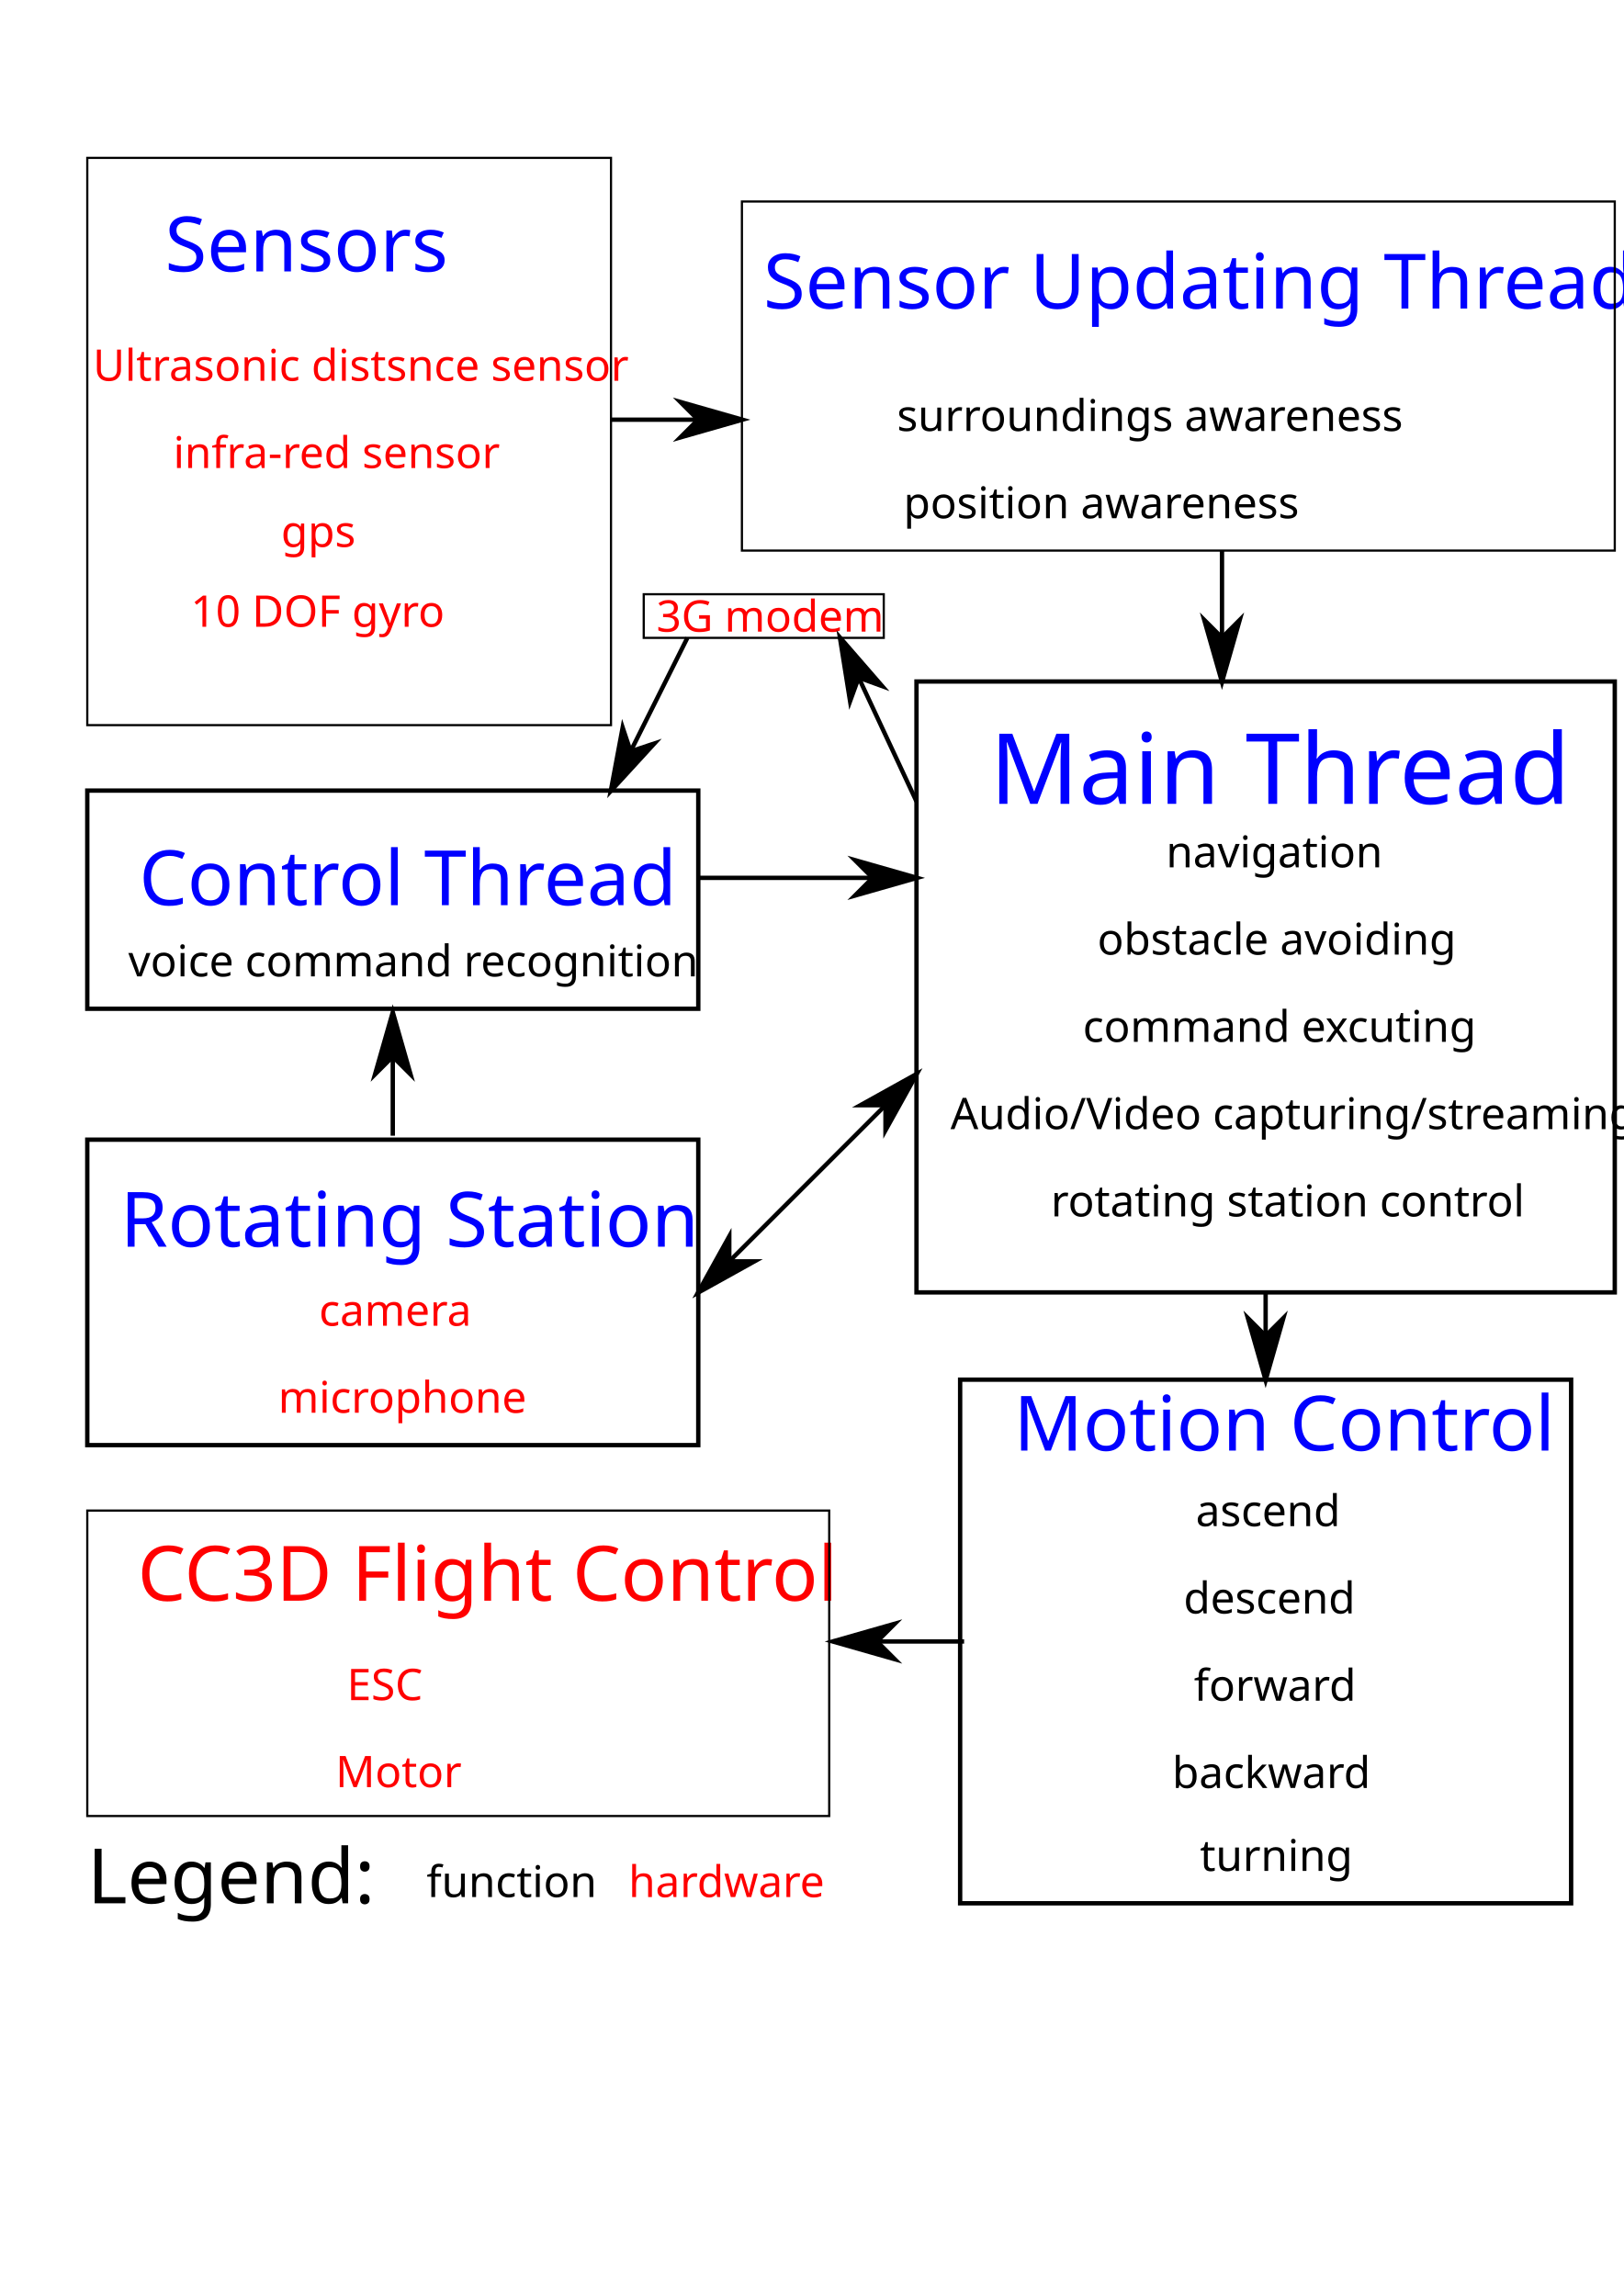
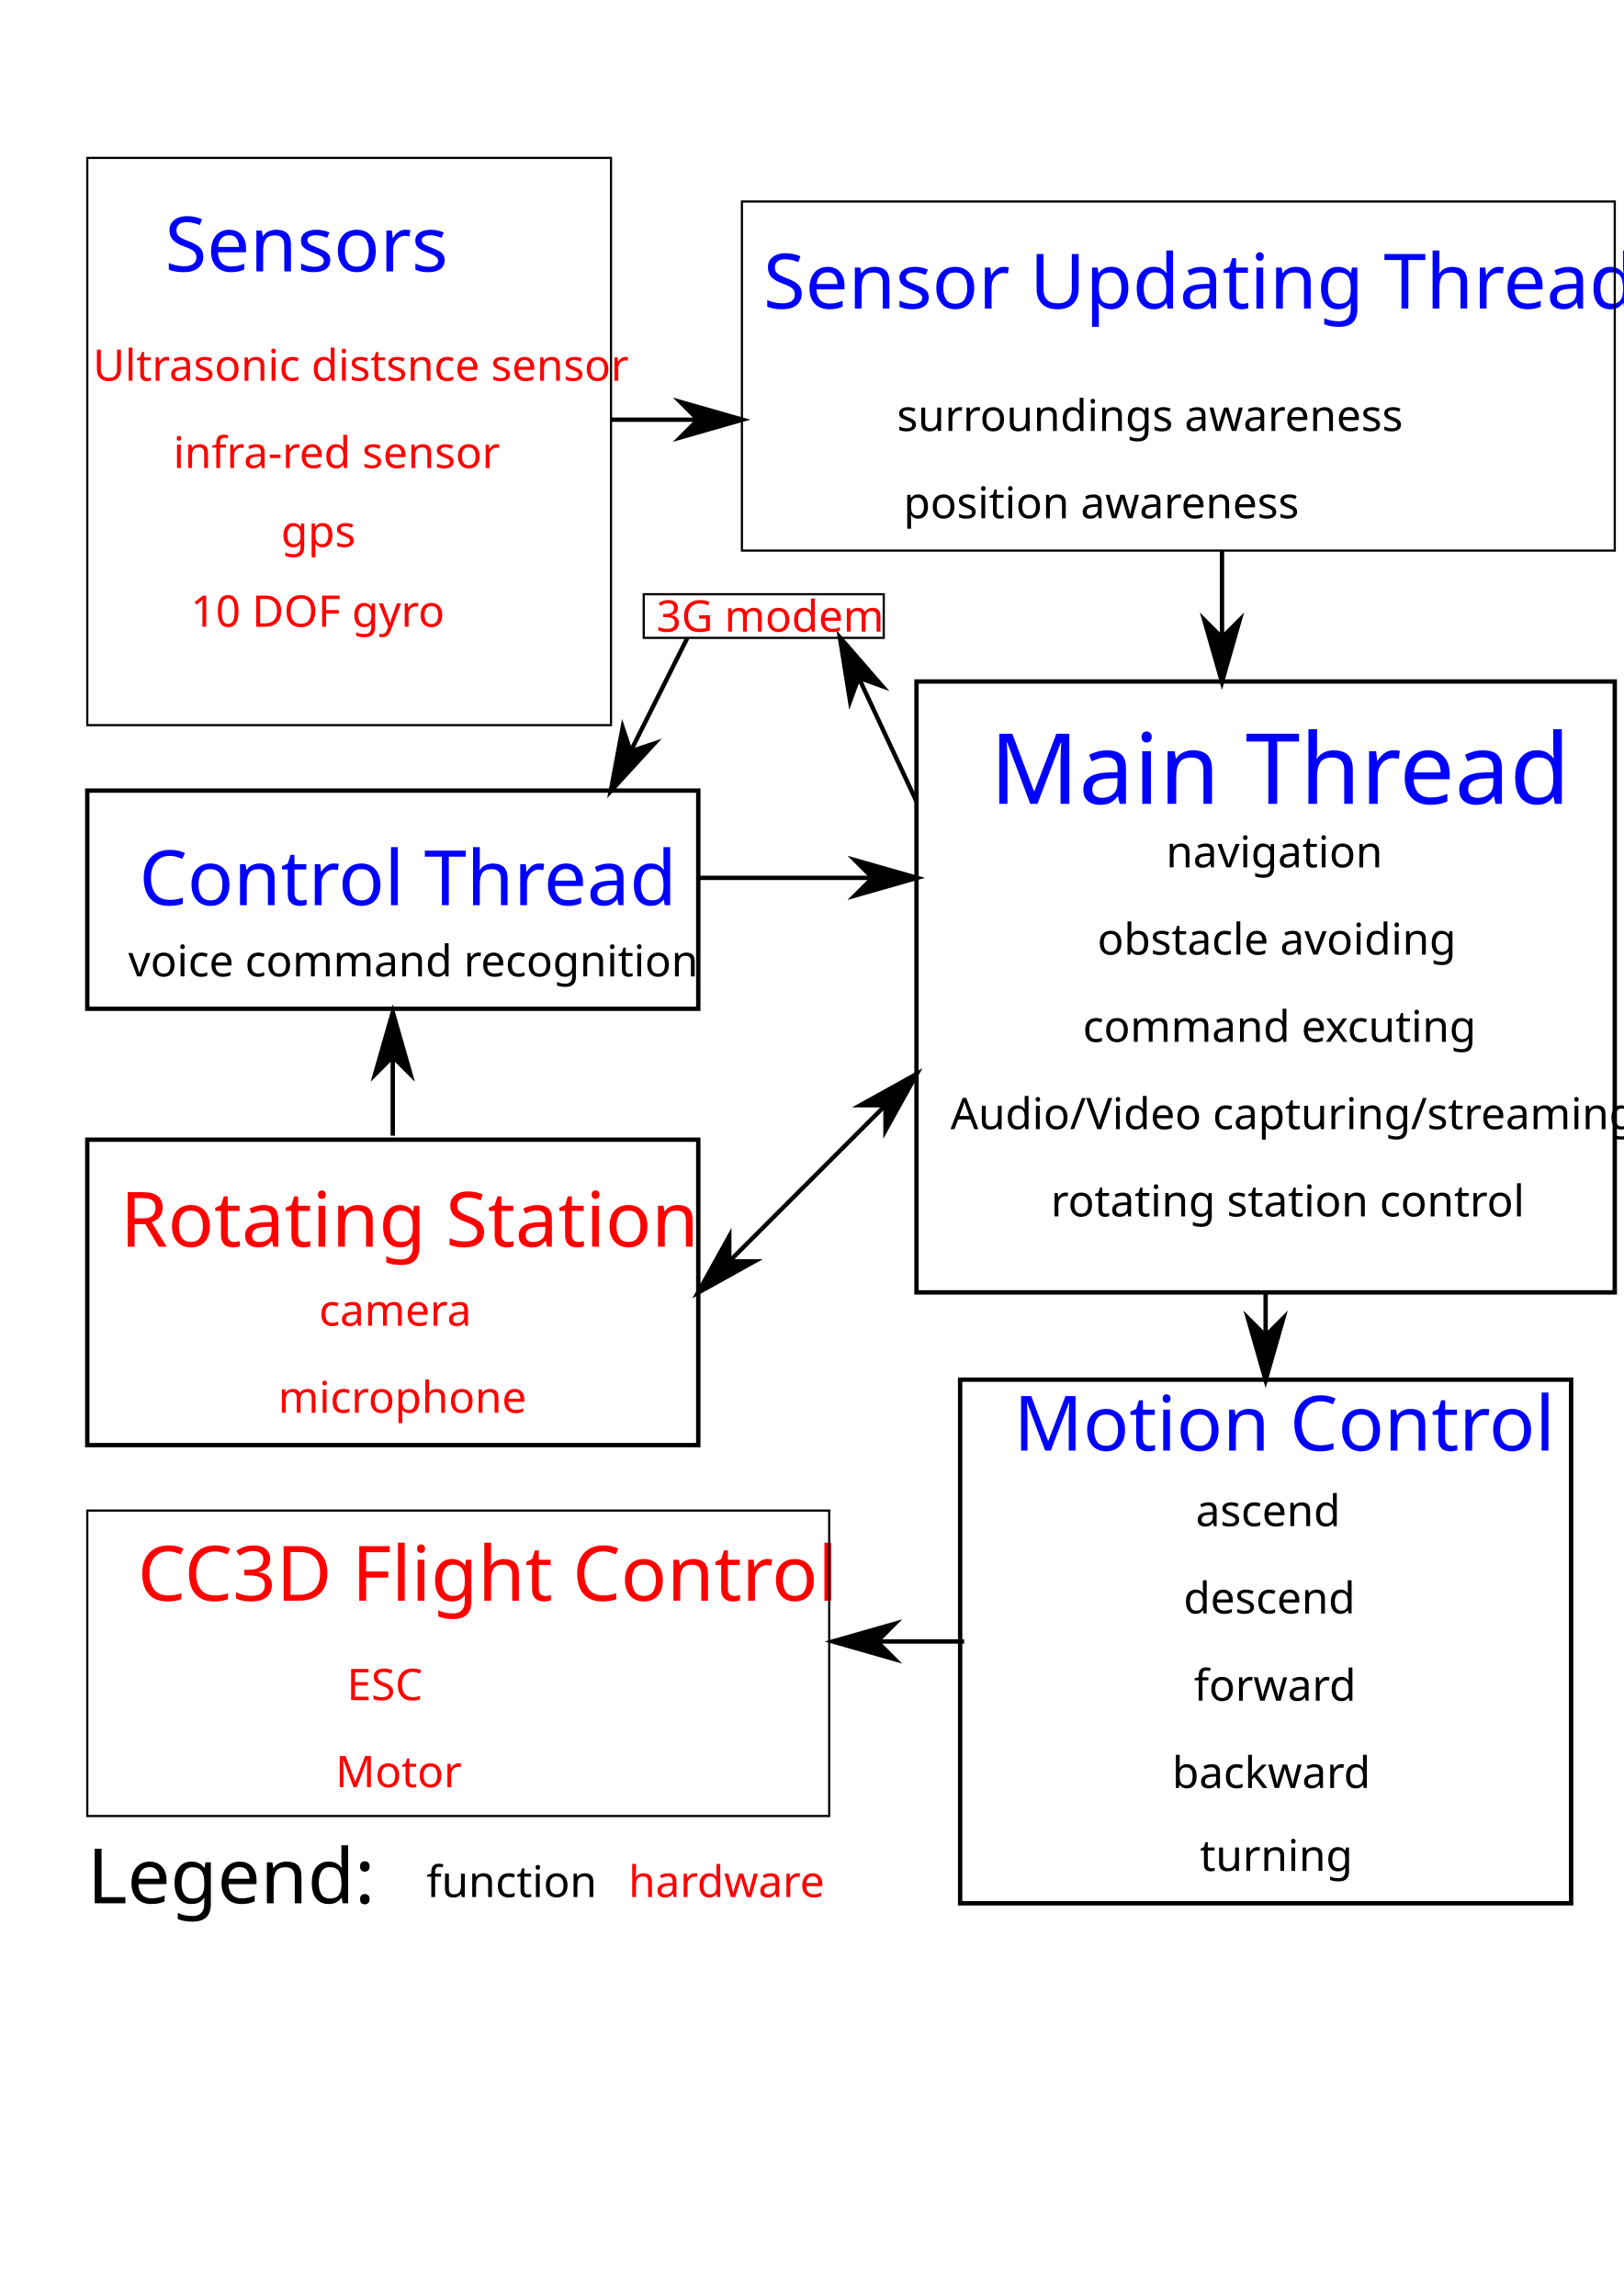
<svg xmlns="http://www.w3.org/2000/svg" width="210mm" height="297mm" viewBox="0 0 744.094 1052.362" id="svg2" version="1.1">
  <defs id="defs4">
    <marker style="overflow:visible;" id="marker6075" refX="0.0" refY="0.0" orient="auto">
      <path transform="scale(0.8) rotate(180) translate(12.5,0)" style="fill-rule:evenodd;stroke:#000000;stroke-width:1pt;stroke-opacity:1;fill:#000000;fill-opacity:1" d="M 0.0,0.0 L 5.0,-5.0 L -12.5,0.0 L 5.0,5.0 L 0.0,0.0 z " id="path6077" />
    </marker>
    <marker orient="auto" refY="0.0" refX="0.0" id="marker5852" style="overflow:visible;">
      <path id="path5854" d="M 0.0,0.0 L 5.0,-5.0 L -12.5,0.0 L 5.0,5.0 L 0.0,0.0 z " style="fill-rule:evenodd;stroke:#000000;stroke-width:1pt;stroke-opacity:1;fill:#000000;fill-opacity:1" transform="scale(0.8) rotate(180) translate(12.5,0)" />
    </marker>
    <marker orient="auto" refY="0.0" refX="0.0" id="marker5232" style="overflow:visible;">
      <path id="path5234" d="M 0.0,0.0 L 5.0,-5.0 L -12.5,0.0 L 5.0,5.0 L 0.0,0.0 z " style="fill-rule:evenodd;stroke:#000000;stroke-width:1pt;stroke-opacity:1;fill:#000000;fill-opacity:1" transform="scale(0.8) rotate(180) translate(12.5,0)" />
    </marker>
    <marker style="overflow:visible;" id="marker5148" refX="0.0" refY="0.0" orient="auto">
      <path transform="scale(0.8) rotate(180) translate(12.5,0)" style="fill-rule:evenodd;stroke:#000000;stroke-width:1pt;stroke-opacity:1;fill:#000000;fill-opacity:1" d="M 0.0,0.0 L 5.0,-5.0 L -12.5,0.0 L 5.0,5.0 L 0.0,0.0 z " id="path5150" />
    </marker>
    <marker orient="auto" refY="0.0" refX="0.0" id="Arrow1Lstart" style="overflow:visible">
      <path id="path4279" d="M 0.0,0.0 L 5.0,-5.0 L -12.5,0.0 L 5.0,5.0 L 0.0,0.0 z " style="fill-rule:evenodd;stroke:#000000;stroke-width:1pt;stroke-opacity:1;fill:#000000;fill-opacity:1" transform="scale(0.8) translate(12.5,0)" />
    </marker>
    <marker orient="auto" refY="0.0" refX="0.0" id="marker5002" style="overflow:visible;">
      <path id="path5004" d="M 0.0,0.0 L 5.0,-5.0 L -12.5,0.0 L 5.0,5.0 L 0.0,0.0 z " style="fill-rule:evenodd;stroke:#000000;stroke-width:1pt;stroke-opacity:1;fill:#000000;fill-opacity:1" transform="scale(0.8) rotate(180) translate(12.5,0)" />
    </marker>
    <marker style="overflow:visible;" id="marker4942" refX="0.0" refY="0.0" orient="auto">
      <path transform="scale(0.8) rotate(180) translate(12.5,0)" style="fill-rule:evenodd;stroke:#000000;stroke-width:1pt;stroke-opacity:1;fill:#000000;fill-opacity:1" d="M 0.0,0.0 L 5.0,-5.0 L -12.5,0.0 L 5.0,5.0 L 0.0,0.0 z " id="path4944" />
    </marker>
    <marker orient="auto" refY="0.0" refX="0.0" id="marker4882" style="overflow:visible;">
      <path id="path4884" d="M 0.0,0.0 L 5.0,-5.0 L -12.5,0.0 L 5.0,5.0 L 0.0,0.0 z " style="fill-rule:evenodd;stroke:#000000;stroke-width:1pt;stroke-opacity:1;fill:#000000;fill-opacity:1" transform="scale(0.8) rotate(180) translate(12.5,0)" />
    </marker>
    <marker style="overflow:visible;" id="marker4828" refX="0.0" refY="0.0" orient="auto">
      <path transform="scale(0.8) rotate(180) translate(12.5,0)" style="fill-rule:evenodd;stroke:#000000;stroke-width:1pt;stroke-opacity:1;fill:#000000;fill-opacity:1" d="M 0.0,0.0 L 5.0,-5.0 L -12.5,0.0 L 5.0,5.0 L 0.0,0.0 z " id="path4830" />
    </marker>
    <marker style="overflow:visible;" id="marker4619" refX="0.0" refY="0.0" orient="auto">
      <path transform="scale(0.8) rotate(180) translate(12.5,0)" style="fill-rule:evenodd;stroke:#000000;stroke-width:1pt;stroke-opacity:1;fill:#000000;fill-opacity:1" d="M 0.0,0.0 L 5.0,-5.0 L -12.5,0.0 L 5.0,5.0 L 0.0,0.0 z " id="path4621" />
    </marker>
    <marker style="overflow:visible;" id="marker4569" refX="0.0" refY="0.0" orient="auto">
      <path transform="scale(0.8) rotate(180) translate(12.5,0)" style="fill-rule:evenodd;stroke:#000000;stroke-width:1pt;stroke-opacity:1;fill:#000000;fill-opacity:1" d="M 0.0,0.0 L 5.0,-5.0 L -12.5,0.0 L 5.0,5.0 L 0.0,0.0 z " id="path4571" />
    </marker>
    <marker orient="auto" refY="0.0" refX="0.0" id="Arrow1Lend" style="overflow:visible;">
      <path id="path4282" d="M 0.0,0.0 L 5.0,-5.0 L -12.5,0.0 L 5.0,5.0 L 0.0,0.0 z " style="fill-rule:evenodd;stroke:#000000;stroke-width:1pt;stroke-opacity:1;fill:#000000;fill-opacity:1" transform="scale(0.8) rotate(180) translate(12.5,0)" />
    </marker>
  </defs>
  <g id="layer1">
    <text xml:space="preserve" style="font-style:normal;font-weight:normal;font-size:20px;line-height:125%;font-family:Sans;letter-spacing:0px;word-spacing:0px;fill:#000000;fill-opacity:1;stroke:none;stroke-width:1px;stroke-linecap:butt;stroke-linejoin:miter;stroke-opacity:1;" x="390" y="202.362" id="text4174">
      <tspan id="tspan4176" x="390" y="202.362" />
    </text>
    <text xml:space="preserve" style="font-style:normal;font-weight:normal;font-size:20px;line-height:125%;font-family:Sans;letter-spacing:0px;word-spacing:0px;fill:#000000;fill-opacity:1;stroke:none;stroke-width:1px;stroke-linecap:butt;stroke-linejoin:miter;stroke-opacity:1;" x="400" y="272.362" id="text4201">
      <tspan id="tspan4203" x="400" y="272.362" />
    </text>
    <text xml:space="preserve" style="font-style:normal;font-weight:normal;font-size:20px;line-height:125%;font-family:Sans;letter-spacing:0px;word-spacing:0px;fill:#ff0000;fill-opacity:1;stroke:none;stroke-width:1px;stroke-linecap:butt;stroke-linejoin:miter;stroke-opacity:1" x="300.796" y="289.511" id="text4241">
      <tspan id="tspan4243" x="300.796" y="289.511">3G modem</tspan>
    </text>
    <g id="g4727">
      <text id="text4138" y="124.411" x="75.58" style="font-style:normal;font-weight:normal;font-size:20px;line-height:125%;font-family:Sans;letter-spacing:0px;word-spacing:0px;fill:#0000ff;fill-opacity:1;stroke:none;stroke-width:1px;stroke-linecap:butt;stroke-linejoin:miter;stroke-opacity:1;" xml:space="preserve">
        <tspan style="font-size:35px;fill:#0000ff;" y="124.411" x="75.58" id="tspan4140">Sensors</tspan>
      </text>
      <text id="text4142" y="174.511" x="42.627" style="font-style:normal;font-weight:normal;font-size:20px;line-height:125%;font-family:Sans;letter-spacing:0px;word-spacing:0px;fill:#ff0000;fill-opacity:1;stroke:none;stroke-width:1px;stroke-linecap:butt;stroke-linejoin:miter;stroke-opacity:1;" xml:space="preserve">
        <tspan y="174.511" x="42.627" id="tspan4144">Ultrasonic distsnce sensor</tspan>
      </text>
      <text id="text4146" y="214.511" x="79.409" style="font-style:normal;font-weight:normal;font-size:20px;line-height:125%;font-family:Sans;letter-spacing:0px;word-spacing:0px;fill:#ff0000;fill-opacity:1;stroke:none;stroke-width:1px;stroke-linecap:butt;stroke-linejoin:miter;stroke-opacity:1;" xml:space="preserve">
        <tspan y="214.511" x="79.409" id="tspan4148">infra-red sensor</tspan>
      </text>
      <text id="text4150" y="250.663" x="128.809" style="font-style:normal;font-weight:normal;font-size:20px;line-height:125%;font-family:Sans;letter-spacing:0px;word-spacing:0px;fill:#ff0000;fill-opacity:1;stroke:none;stroke-width:1px;stroke-linecap:butt;stroke-linejoin:miter;stroke-opacity:1;" xml:space="preserve">
        <tspan y="250.663" x="128.809" id="tspan4152">gps</tspan>
      </text>
      <text id="text4154" y="287.269" x="87.397" style="font-style:normal;font-weight:normal;font-size:20px;line-height:125%;font-family:Sans;letter-spacing:0px;word-spacing:0px;fill:#ff0000;fill-opacity:1;stroke:none;stroke-width:1px;stroke-linecap:butt;stroke-linejoin:miter;stroke-opacity:1;" xml:space="preserve">
        <tspan y="287.269" x="87.397" id="tspan4156">10 DOF gyro</tspan>
      </text>
      <rect y="72.362" x="40" height="260" width="240" id="rect4265" style="opacity:1;fill:none;fill-opacity:1;stroke:#000000;stroke-width:1;stroke-linejoin:miter;stroke-miterlimit:4;stroke-dasharray:none;stroke-dashoffset:0;stroke-opacity:1" />
    </g>
    <g id="g4756" transform="translate(80,300)">
      <text id="text4158" y="433.672" x="-16.975" style="font-style:normal;font-weight:normal;font-size:20px;line-height:125%;font-family:Sans;letter-spacing:0px;word-spacing:0px;fill:#ff0000;fill-opacity:1;stroke:none;stroke-width:1px;stroke-linecap:butt;stroke-linejoin:miter;stroke-opacity:1" xml:space="preserve">
        <tspan style="font-size:35px;fill:#ff0000" y="433.672" x="-16.975" id="tspan4160">CC3D Flight Control</tspan>
      </text>
      <text id="text4162" y="479.247" x="78.979" style="font-style:normal;font-weight:normal;font-size:20px;line-height:125%;font-family:Sans;letter-spacing:0px;word-spacing:0px;fill:#ff0000;fill-opacity:1;stroke:none;stroke-width:1px;stroke-linecap:butt;stroke-linejoin:miter;stroke-opacity:1" xml:space="preserve">
        <tspan y="479.247" x="78.979" id="tspan4164">ESC</tspan>
      </text>
      <text id="text4166" y="519.144" x="73.77" style="font-style:normal;font-weight:normal;font-size:20px;line-height:125%;font-family:Sans;letter-spacing:0px;word-spacing:0px;fill:#ff0000;fill-opacity:1;stroke:none;stroke-width:1px;stroke-linecap:butt;stroke-linejoin:miter;stroke-opacity:1" xml:space="preserve">
        <tspan y="519.144" x="73.77" id="tspan4168">Motor</tspan>
      </text>
      <rect y="392.362" x="-40" height="140" width="340" id="rect4267" style="opacity:1;fill:none;fill-opacity:1;stroke:#000000;stroke-width:1;stroke-linejoin:miter;stroke-miterlimit:4;stroke-dasharray:none;stroke-dashoffset:0;stroke-opacity:1" />
    </g>
    <g id="g4740">
      <text id="text4170" y="141.411" x="349.824" style="font-style:normal;font-weight:normal;font-size:35px;line-height:125%;font-family:Sans;letter-spacing:0px;word-spacing:0px;fill:#0000ff;fill-opacity:1;stroke:none;stroke-width:1px;stroke-linecap:butt;stroke-linejoin:miter;stroke-opacity:1;" xml:space="preserve">
        <tspan y="141.411" x="349.824" id="tspan4172">Sensor Updating Thread</tspan>
      </text>
      <text id="text4178" y="197.533" x="411.04" style="font-style:normal;font-weight:normal;font-size:20px;line-height:125%;font-family:Sans;letter-spacing:0px;word-spacing:0px;fill:#000000;fill-opacity:1;stroke:none;stroke-width:1px;stroke-linecap:butt;stroke-linejoin:miter;stroke-opacity:1" xml:space="preserve">
        <tspan y="197.533" x="411.04" id="tspan4180">surroundings awareness</tspan>
      </text>
      <text id="text4205" y="237.533" x="414.053" style="font-style:normal;font-weight:normal;font-size:20px;line-height:125%;font-family:Sans;letter-spacing:0px;word-spacing:0px;fill:#000000;fill-opacity:1;stroke:none;stroke-width:1px;stroke-linecap:butt;stroke-linejoin:miter;stroke-opacity:1" xml:space="preserve">
        <tspan y="237.533" x="414.053" id="tspan4207">position awareness</tspan>
      </text>
      <rect y="92.362" x="340" height="160" width="400" id="rect4269" style="opacity:1;fill:none;fill-opacity:1;stroke:#000000;stroke-width:1;stroke-linejoin:miter;stroke-miterlimit:4;stroke-dasharray:none;stroke-dashoffset:0;stroke-opacity:1" />
    </g>
    <path style="fill:none;fill-rule:evenodd;stroke:#000000;stroke-width:2;stroke-linecap:butt;stroke-linejoin:miter;stroke-opacity:1;marker-end:url(#Arrow1Lend);stroke-miterlimit:4;stroke-dasharray:none" d="m 280,192.362 60,0" id="path4273" />
    <g id="g4765" transform="translate(80,320)">
      <text id="text4209" y="344.872" x="384.543" style="font-style:normal;font-weight:normal;font-size:35px;line-height:125%;font-family:Sans;letter-spacing:0px;word-spacing:0px;fill:#0000ff;fill-opacity:1;stroke:none;stroke-width:1px;stroke-linecap:butt;stroke-linejoin:miter;stroke-opacity:1" xml:space="preserve">
        <tspan y="344.872" x="384.543" id="tspan4211">Motion Control </tspan>
      </text>
      <text id="text4213" y="379.511" x="467.959" style="font-style:normal;font-weight:normal;font-size:20px;line-height:125%;font-family:Sans;letter-spacing:0px;word-spacing:0px;fill:#000000;fill-opacity:1;stroke:none;stroke-width:1px;stroke-linecap:butt;stroke-linejoin:miter;stroke-opacity:1" xml:space="preserve">
        <tspan y="379.511" x="467.959" id="tspan4215">ascend</tspan>
      </text>
      <text id="text4217" y="419.511" x="462.397" style="font-style:normal;font-weight:normal;font-size:20px;line-height:125%;font-family:Sans;letter-spacing:0px;word-spacing:0px;fill:#000000;fill-opacity:1;stroke:none;stroke-width:1px;stroke-linecap:butt;stroke-linejoin:miter;stroke-opacity:1" xml:space="preserve">
        <tspan y="419.511" x="462.397" id="tspan4219">descend</tspan>
      </text>
      <text id="text4221" y="459.511" x="467.129" style="font-style:normal;font-weight:normal;font-size:20px;line-height:125%;font-family:Sans;letter-spacing:0px;word-spacing:0px;fill:#000000;fill-opacity:1;stroke:none;stroke-width:1px;stroke-linecap:butt;stroke-linejoin:miter;stroke-opacity:1" xml:space="preserve">
        <tspan y="459.511" x="467.129" id="tspan4223">forward</tspan>
      </text>
      <text id="text4225" y="499.511" x="457.173" style="font-style:normal;font-weight:normal;font-size:20px;line-height:125%;font-family:Sans;letter-spacing:0px;word-spacing:0px;fill:#000000;fill-opacity:1;stroke:none;stroke-width:1px;stroke-linecap:butt;stroke-linejoin:miter;stroke-opacity:1" xml:space="preserve">
        <tspan y="499.511" x="457.173" id="tspan4227">backward</tspan>
      </text>
      <text id="text4229" y="537.533" x="469.893" style="font-style:normal;font-weight:normal;font-size:20px;line-height:125%;font-family:Sans;letter-spacing:0px;word-spacing:0px;fill:#000000;fill-opacity:1;stroke:none;stroke-width:1px;stroke-linecap:butt;stroke-linejoin:miter;stroke-opacity:1" xml:space="preserve">
        <tspan y="537.533" x="469.893" id="tspan4231">turning</tspan>
      </text>
      <rect y="312.362" x="360" height="240" width="280" id="rect4603" style="opacity:1;fill:none;fill-opacity:1;stroke:#000000;stroke-width:2;stroke-linejoin:miter;stroke-miterlimit:4;stroke-dasharray:none;stroke-dashoffset:0;stroke-opacity:1" />
    </g>
    <g id="g4749" transform="translate(-740,230)">
      <text id="text4237" y="184.872" x="803.729" style="font-style:normal;font-weight:normal;font-size:35px;line-height:125%;font-family:Sans;letter-spacing:0px;word-spacing:0px;fill:#0000ff;fill-opacity:1;stroke:none;stroke-width:1px;stroke-linecap:butt;stroke-linejoin:miter;stroke-opacity:1" xml:space="preserve">
        <tspan y="184.872" x="803.729" id="tspan4239">Control Thread</tspan>
      </text>
      <text id="text4605" y="217.533" x="798.804" style="font-style:normal;font-weight:normal;font-size:20px;line-height:125%;font-family:Sans;letter-spacing:0px;word-spacing:0px;fill:#000000;fill-opacity:1;stroke:none;stroke-width:1px;stroke-linecap:butt;stroke-linejoin:miter;stroke-opacity:1" xml:space="preserve">
        <tspan y="217.533" x="798.804" id="tspan4607">voice command recognition</tspan>
      </text>
      <rect y="132.362" x="780" height="100" width="280" id="rect4609" style="opacity:1;fill:none;fill-opacity:1;stroke:#000000;stroke-width:2;stroke-linejoin:miter;stroke-miterlimit:4;stroke-dasharray:none;stroke-dashoffset:0;stroke-opacity:1" />
    </g>
    <g id="g4792" transform="translate(-320,20.00001)">
      <text id="text4233" y="348.446" x="773.58" style="font-style:normal;font-weight:normal;font-size:45px;line-height:125%;font-family:Sans;letter-spacing:0px;word-spacing:0px;fill:#0000ff;fill-opacity:1;stroke:none;stroke-width:1px;stroke-linecap:butt;stroke-linejoin:miter;stroke-opacity:1" xml:space="preserve">
        <tspan y="348.446" x="773.58" id="tspan4235">Main Thread</tspan>
      </text>
      <text id="text4697" y="377.533" x="854.365" style="font-style:normal;font-weight:normal;font-size:20px;line-height:125%;font-family:Sans;letter-spacing:0px;word-spacing:0px;fill:#000000;fill-opacity:1;stroke:none;stroke-width:1px;stroke-linecap:butt;stroke-linejoin:miter;stroke-opacity:1" xml:space="preserve">
        <tspan y="377.533" x="854.365" id="tspan4699">navigation</tspan>
      </text>
      <text id="text4701" y="417.533" x="822.905" style="font-style:normal;font-weight:normal;font-size:20px;line-height:125%;font-family:Sans;letter-spacing:0px;word-spacing:0px;fill:#000000;fill-opacity:1;stroke:none;stroke-width:1px;stroke-linecap:butt;stroke-linejoin:miter;stroke-opacity:1" xml:space="preserve">
        <tspan y="417.533" x="822.905" id="tspan4703">obstacle avoiding</tspan>
      </text>
      <text id="text4705" y="457.533" x="816.24" style="font-style:normal;font-weight:normal;font-size:20px;line-height:125%;font-family:Sans;letter-spacing:0px;word-spacing:0px;fill:#000000;fill-opacity:1;stroke:none;stroke-width:1px;stroke-linecap:butt;stroke-linejoin:miter;stroke-opacity:1" xml:space="preserve">
        <tspan y="457.533" x="816.24" id="tspan4707">command excuting</tspan>
      </text>
      <text id="text4709" y="497.533" x="755.591" style="font-style:normal;font-weight:normal;font-size:20px;line-height:125%;font-family:Sans;letter-spacing:0px;word-spacing:0px;fill:#000000;fill-opacity:1;stroke:none;stroke-width:1px;stroke-linecap:butt;stroke-linejoin:miter;stroke-opacity:1" xml:space="preserve">
        <tspan y="497.533" x="755.591" id="tspan4711">Audio/Video capturing/streaming</tspan>
      </text>
      <text id="text4786" y="537.533" x="801.572" style="font-style:normal;font-weight:normal;font-size:20px;line-height:125%;font-family:Sans;letter-spacing:0px;word-spacing:0px;fill:#000000;fill-opacity:1;stroke:none;stroke-width:1px;stroke-linecap:butt;stroke-linejoin:miter;stroke-opacity:1" xml:space="preserve">
        <tspan y="537.533" x="801.572" id="tspan4788">rotating station control</tspan>
      </text>
      <rect y="292.362" x="740" height="280" width="320" id="rect4790" style="opacity:1;fill:none;fill-opacity:1;stroke:#000000;stroke-width:2;stroke-linejoin:miter;stroke-miterlimit:4;stroke-dasharray:none;stroke-dashoffset:0;stroke-opacity:1" />
    </g>
    <g id="g4811" transform="translate(-1100,230)">
      <text id="text4245" y="417.533" x="1227.48" style="font-style:normal;font-weight:normal;font-size:20px;line-height:125%;font-family:Sans;letter-spacing:0px;word-spacing:0px;fill:#ff0000;fill-opacity:1;stroke:none;stroke-width:1px;stroke-linecap:butt;stroke-linejoin:miter;stroke-opacity:1" xml:space="preserve">
        <tspan y="417.533" x="1227.48" id="tspan4247">microphone</tspan>
      </text>
      <text id="text4249" y="377.645" x="1246.201" style="font-style:normal;font-weight:normal;font-size:20px;line-height:125%;font-family:Sans;letter-spacing:0px;word-spacing:0px;fill:#ff0000;fill-opacity:1;stroke:none;stroke-width:1px;stroke-linecap:butt;stroke-linejoin:miter;stroke-opacity:1" xml:space="preserve">
        <tspan y="377.645" x="1246.201" id="tspan4251">camera</tspan>
      </text>
-       <text id="text4717" y="341.411" x="1155.124" style="font-style:normal;font-weight:normal;font-size:35px;line-height:125%;font-family:Sans;letter-spacing:0px;word-spacing:0px;fill:#0000ff;fill-opacity:1;stroke:none;stroke-width:1px;stroke-linecap:butt;stroke-linejoin:miter;stroke-opacity:1" xml:space="preserve">
+       <text id="text4717" y="341.411" x="1155.124" style="font-style:normal;font-weight:normal;font-size:35px;line-height:125%;font-family:Sans;letter-spacing:0px;word-spacing:0px;fill:#ff0000;fill-opacity:1;stroke:none;stroke-width:1px;stroke-linecap:butt;stroke-linejoin:miter;stroke-opacity:1;" xml:space="preserve">
        <tspan y="341.411" x="1155.124" id="tspan4719">Rotating Station</tspan>
      </text>
      <rect y="292.362" x="1140" height="140" width="280" id="rect4809" style="opacity:1;fill:none;fill-opacity:1;stroke:#000000;stroke-width:2;stroke-linejoin:miter;stroke-miterlimit:4;stroke-dasharray:none;stroke-dashoffset:0;stroke-opacity:1" />
    </g>
    <path style="fill:none;fill-rule:evenodd;stroke:#000000;stroke-width:2;stroke-linecap:butt;stroke-linejoin:miter;stroke-opacity:1;marker-end:url(#marker4828);stroke-miterlimit:4;stroke-dasharray:none" d="m 560,252.362 0,60" id="path4820" />
    <path style="fill:none;fill-rule:evenodd;stroke:#000000;stroke-width:2;stroke-linecap:butt;stroke-linejoin:miter;stroke-opacity:1;marker-end:url(#marker4882);stroke-miterlimit:4;stroke-dasharray:none" d="m 580,592.362 0,40" id="path4874" />
    <path style="fill:none;fill-rule:evenodd;stroke:#000000;stroke-width:2;stroke-linecap:butt;stroke-linejoin:miter;stroke-miterlimit:4;stroke-dasharray:none;stroke-opacity:1;marker-end:url(#marker4942)" d="m 441.82,752.362 -60,0" id="path4934" />
    <path style="fill:none;fill-rule:evenodd;stroke:#000000;stroke-width:2;stroke-linecap:butt;stroke-linejoin:miter;stroke-opacity:1;marker-end:url(#marker5002);marker-start:url(#Arrow1Lstart);stroke-miterlimit:4;stroke-dasharray:none" d="m 420,492.362 -100,100" id="path4994" />
    <path style="fill:none;fill-rule:evenodd;stroke:#000000;stroke-width:2;stroke-linecap:butt;stroke-linejoin:miter;stroke-miterlimit:4;stroke-dasharray:none;stroke-opacity:1;marker-end:url(#marker5148)" d="m 320,402.362 100,0" id="path5140" />
    <path style="fill:none;fill-rule:evenodd;stroke:#000000;stroke-width:2;stroke-linecap:butt;stroke-linejoin:miter;stroke-miterlimit:4;stroke-dasharray:none;stroke-opacity:1;marker-end:url(#marker5232)" d="m 180,520.542 0,-56.36" id="path5224" />
    <rect style="opacity:1;fill:none;fill-opacity:1;stroke:#000000;stroke-width:1;stroke-linejoin:miter;stroke-miterlimit:4;stroke-dasharray:none;stroke-dashoffset:0;stroke-opacity:1" id="rect6051" width="110" height="20" x="295" y="272.362" />
    <path style="fill:none;fill-rule:evenodd;stroke:#000000;stroke-width:2;stroke-linecap:butt;stroke-linejoin:miter;stroke-opacity:1;stroke-miterlimit:4;stroke-dasharray:none;marker-end:url(#marker5852)" d="m 315,292.362 -35,70" id="path6053" />
    <path style="fill:none;fill-rule:evenodd;stroke:#000000;stroke-width:2;stroke-linecap:butt;stroke-linejoin:miter;stroke-opacity:1;stroke-miterlimit:4;stroke-dasharray:none;marker-end:url(#marker6075)" d="m 420,367.362 -35,-75" id="path6067" />
    <text xml:space="preserve" style="font-style:normal;font-weight:normal;font-size:20px;line-height:125%;font-family:Sans;letter-spacing:0px;word-spacing:0px;fill:#000000;fill-opacity:1;stroke:none;stroke-width:1px;stroke-linecap:butt;stroke-linejoin:miter;stroke-opacity:1" x="195.474" y="869.511" id="text6163">
      <tspan id="tspan6165" x="195.474" y="869.511">function</tspan>
    </text>
    <text xml:space="preserve" style="font-style:normal;font-weight:normal;font-size:20px;line-height:125%;font-family:Sans;letter-spacing:0px;word-spacing:0px;fill:#ff0000;fill-opacity:1;stroke:none;stroke-width:1px;stroke-linecap:butt;stroke-linejoin:miter;stroke-opacity:1" x="288.018" y="869.511" id="text6167">
      <tspan id="tspan6169" x="288.018" y="869.511">hardware</tspan>
    </text>
    <text xml:space="preserve" style="font-style:normal;font-weight:normal;font-size:35px;line-height:125%;font-family:Sans;letter-spacing:0px;word-spacing:0px;fill:#000000;fill-opacity:1;stroke:none;stroke-width:1px;stroke-linecap:butt;stroke-linejoin:miter;stroke-opacity:1" x="40" y="872.362" id="text6249">
      <tspan id="tspan6251" x="40" y="872.362">Legend:</tspan>
    </text>
  </g>
</svg>
